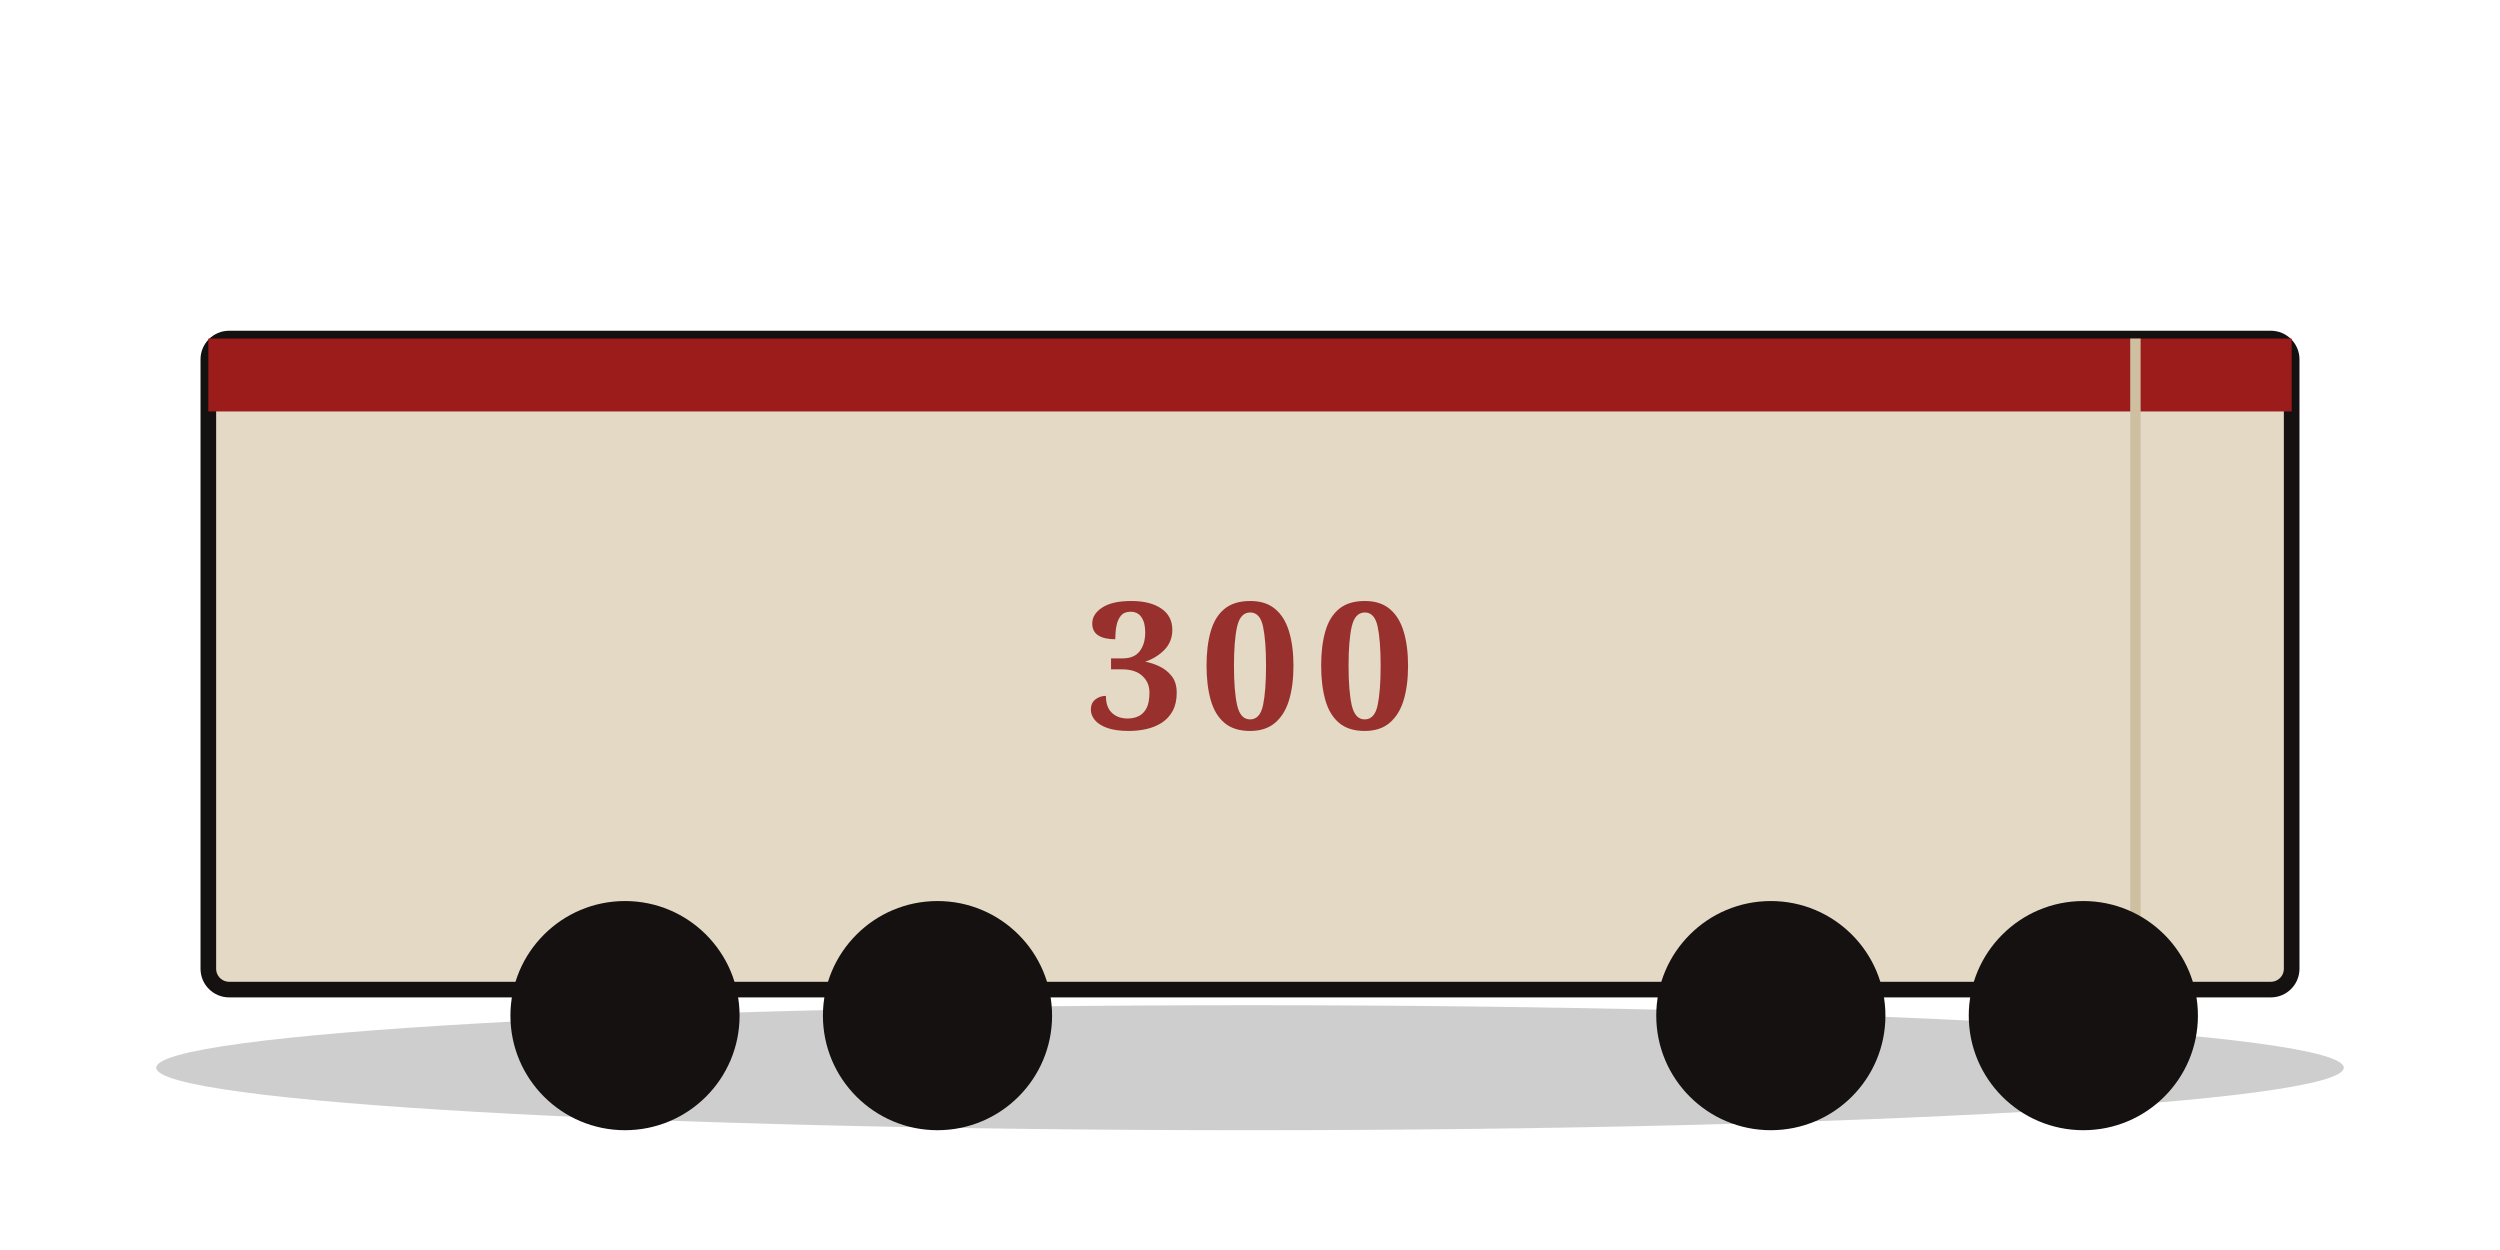
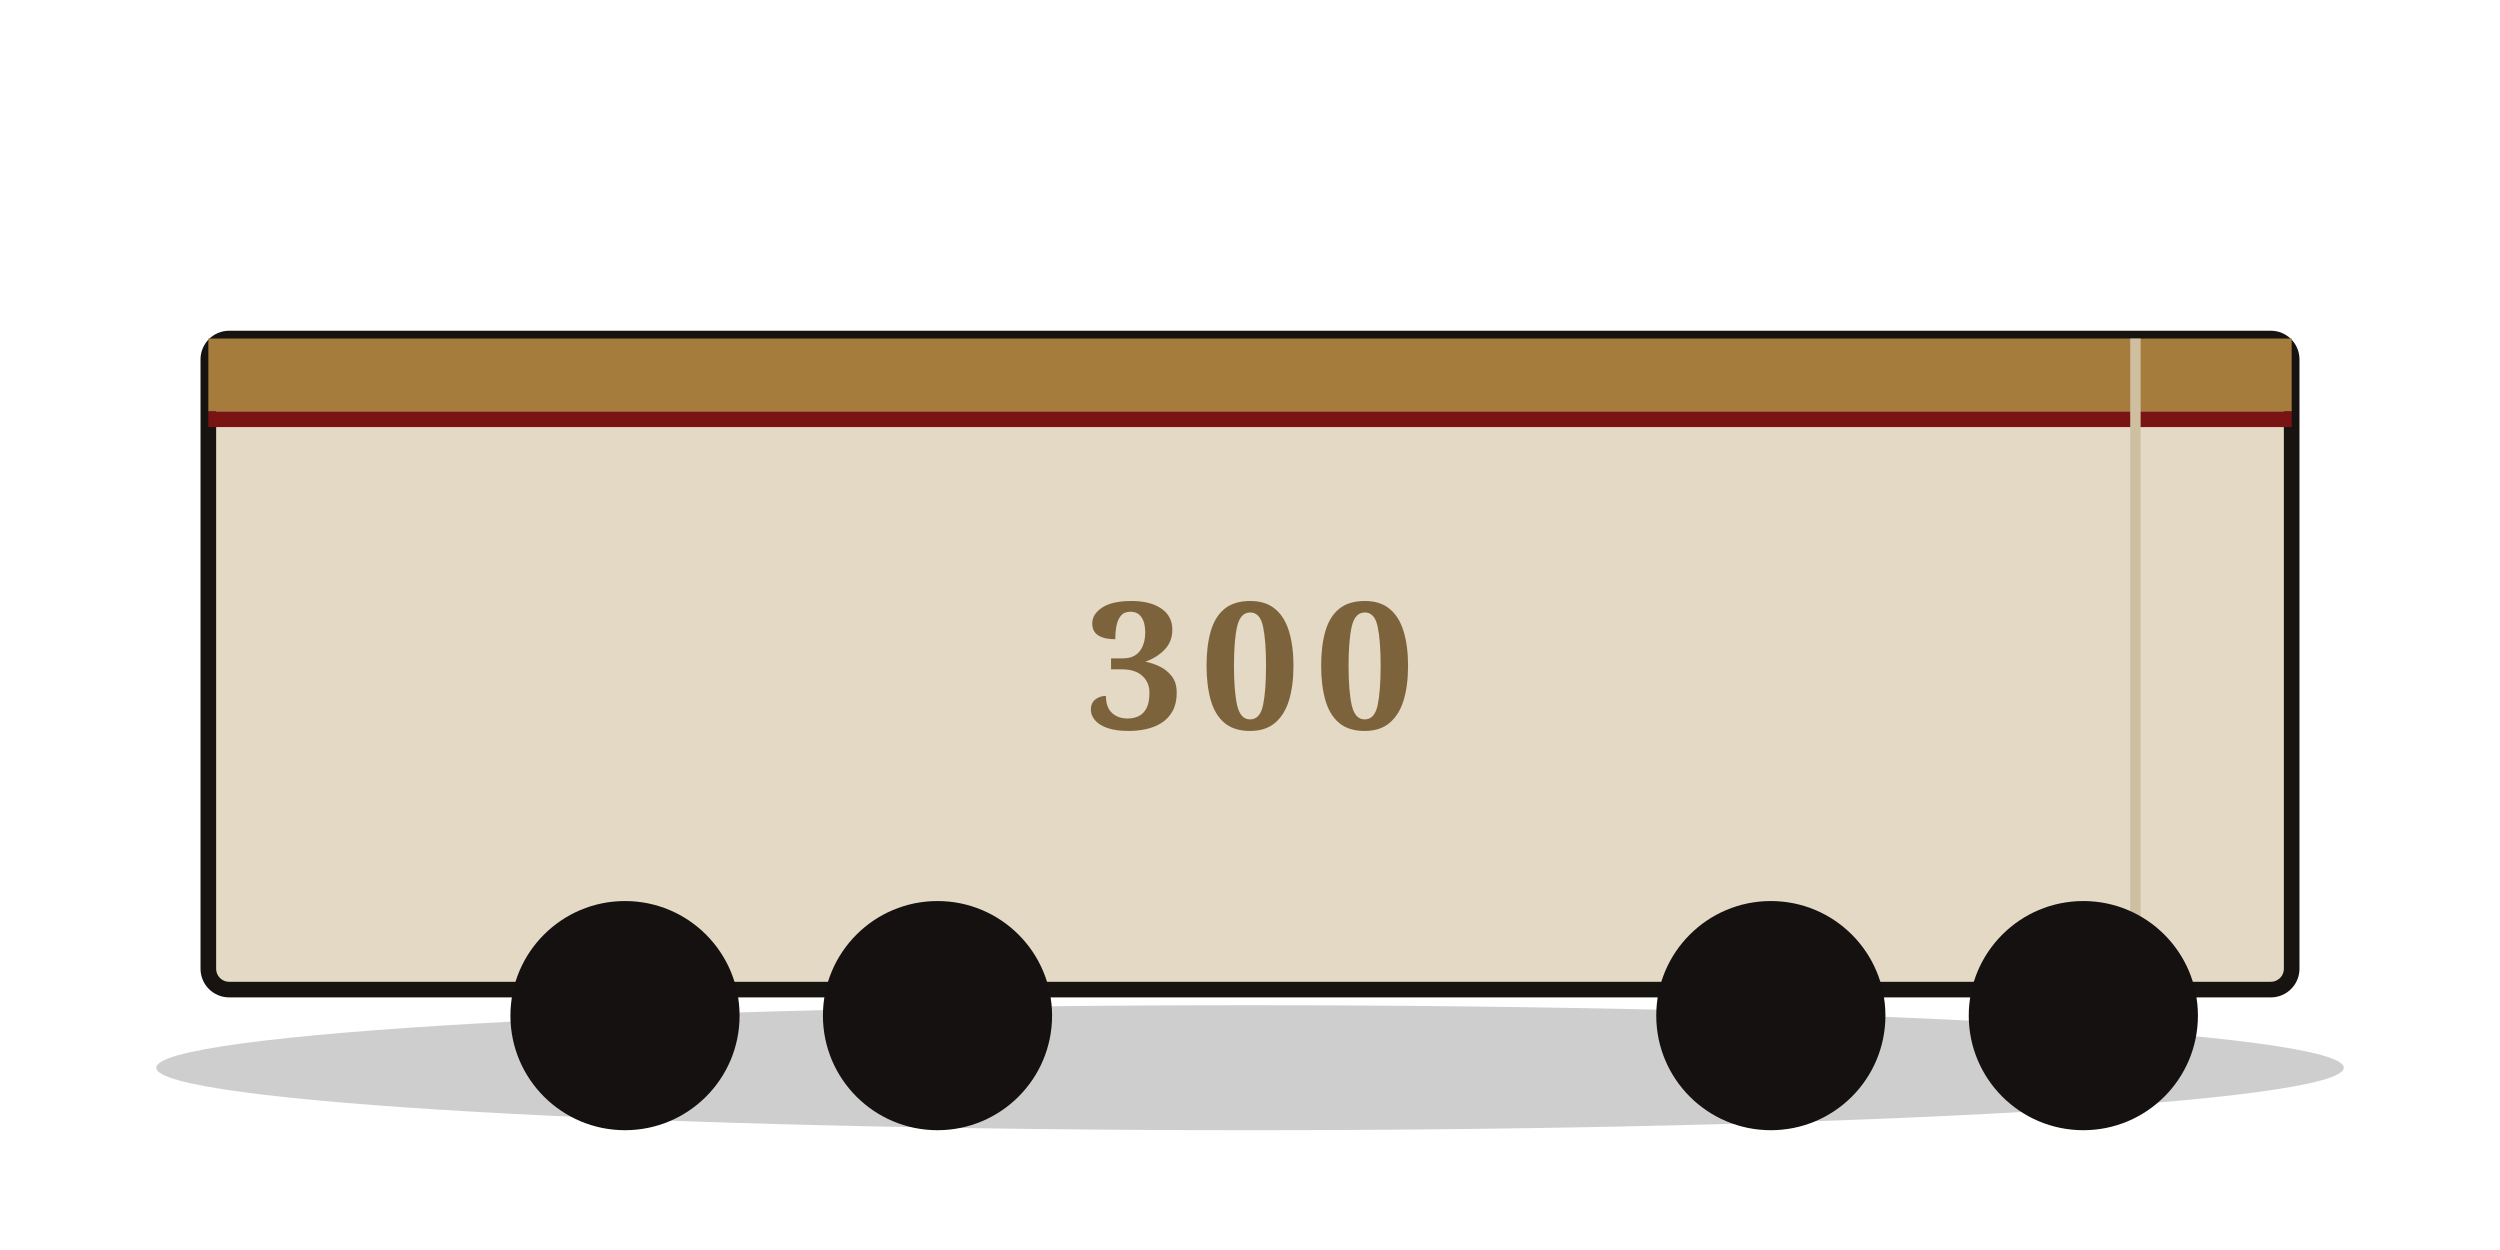
<svg xmlns="http://www.w3.org/2000/svg" width="480" height="240" viewBox="0 0 480 240">
-   <ellipse cx="240" cy="205" rx="210" ry="12" fill="#0a0908" opacity="0.2" />
-   <rect x="40" y="65" width="400" height="125" rx="4" fill="#e4d9c4" stroke="#141110" stroke-width="3" />
-   <rect x="40" y="65" width="400" height="14" fill="#9c1c1c" />
-   <text x="240" y="140" font-family="Cinzel, serif" font-size="34" font-weight="700" fill="#8b1414" text-anchor="middle" letter-spacing="3" opacity="0.85">300</text>
+   <ellipse cx="240" cy="205" rx="210" ry="12" fill="#0d0b09" opacity="0.2" />
+   <rect x="40" y="65" width="400" height="125" rx="4" fill="#e4d9c4" stroke="#171310" stroke-width="3" />
+   <rect x="40" y="65" width="400" height="14" fill="#a67c3d" />
+   <rect x="40" y="79" width="400" height="3" fill="#7a1414" />
+   <text x="240" y="140" font-family="Cinzel, serif" font-size="34" font-weight="700" fill="#6b4f24" text-anchor="middle" letter-spacing="3" opacity="0.85">300</text>
  <line x1="410" y1="65" x2="410" y2="190" stroke="#cdbfa0" stroke-width="2" />
  <g fill="#141110">
    <circle cx="120" cy="195" r="22" />
    <circle cx="180" cy="195" r="22" />
    <circle cx="340" cy="195" r="22" />
    <circle cx="400" cy="195" r="22" />
  </g>
</svg>
